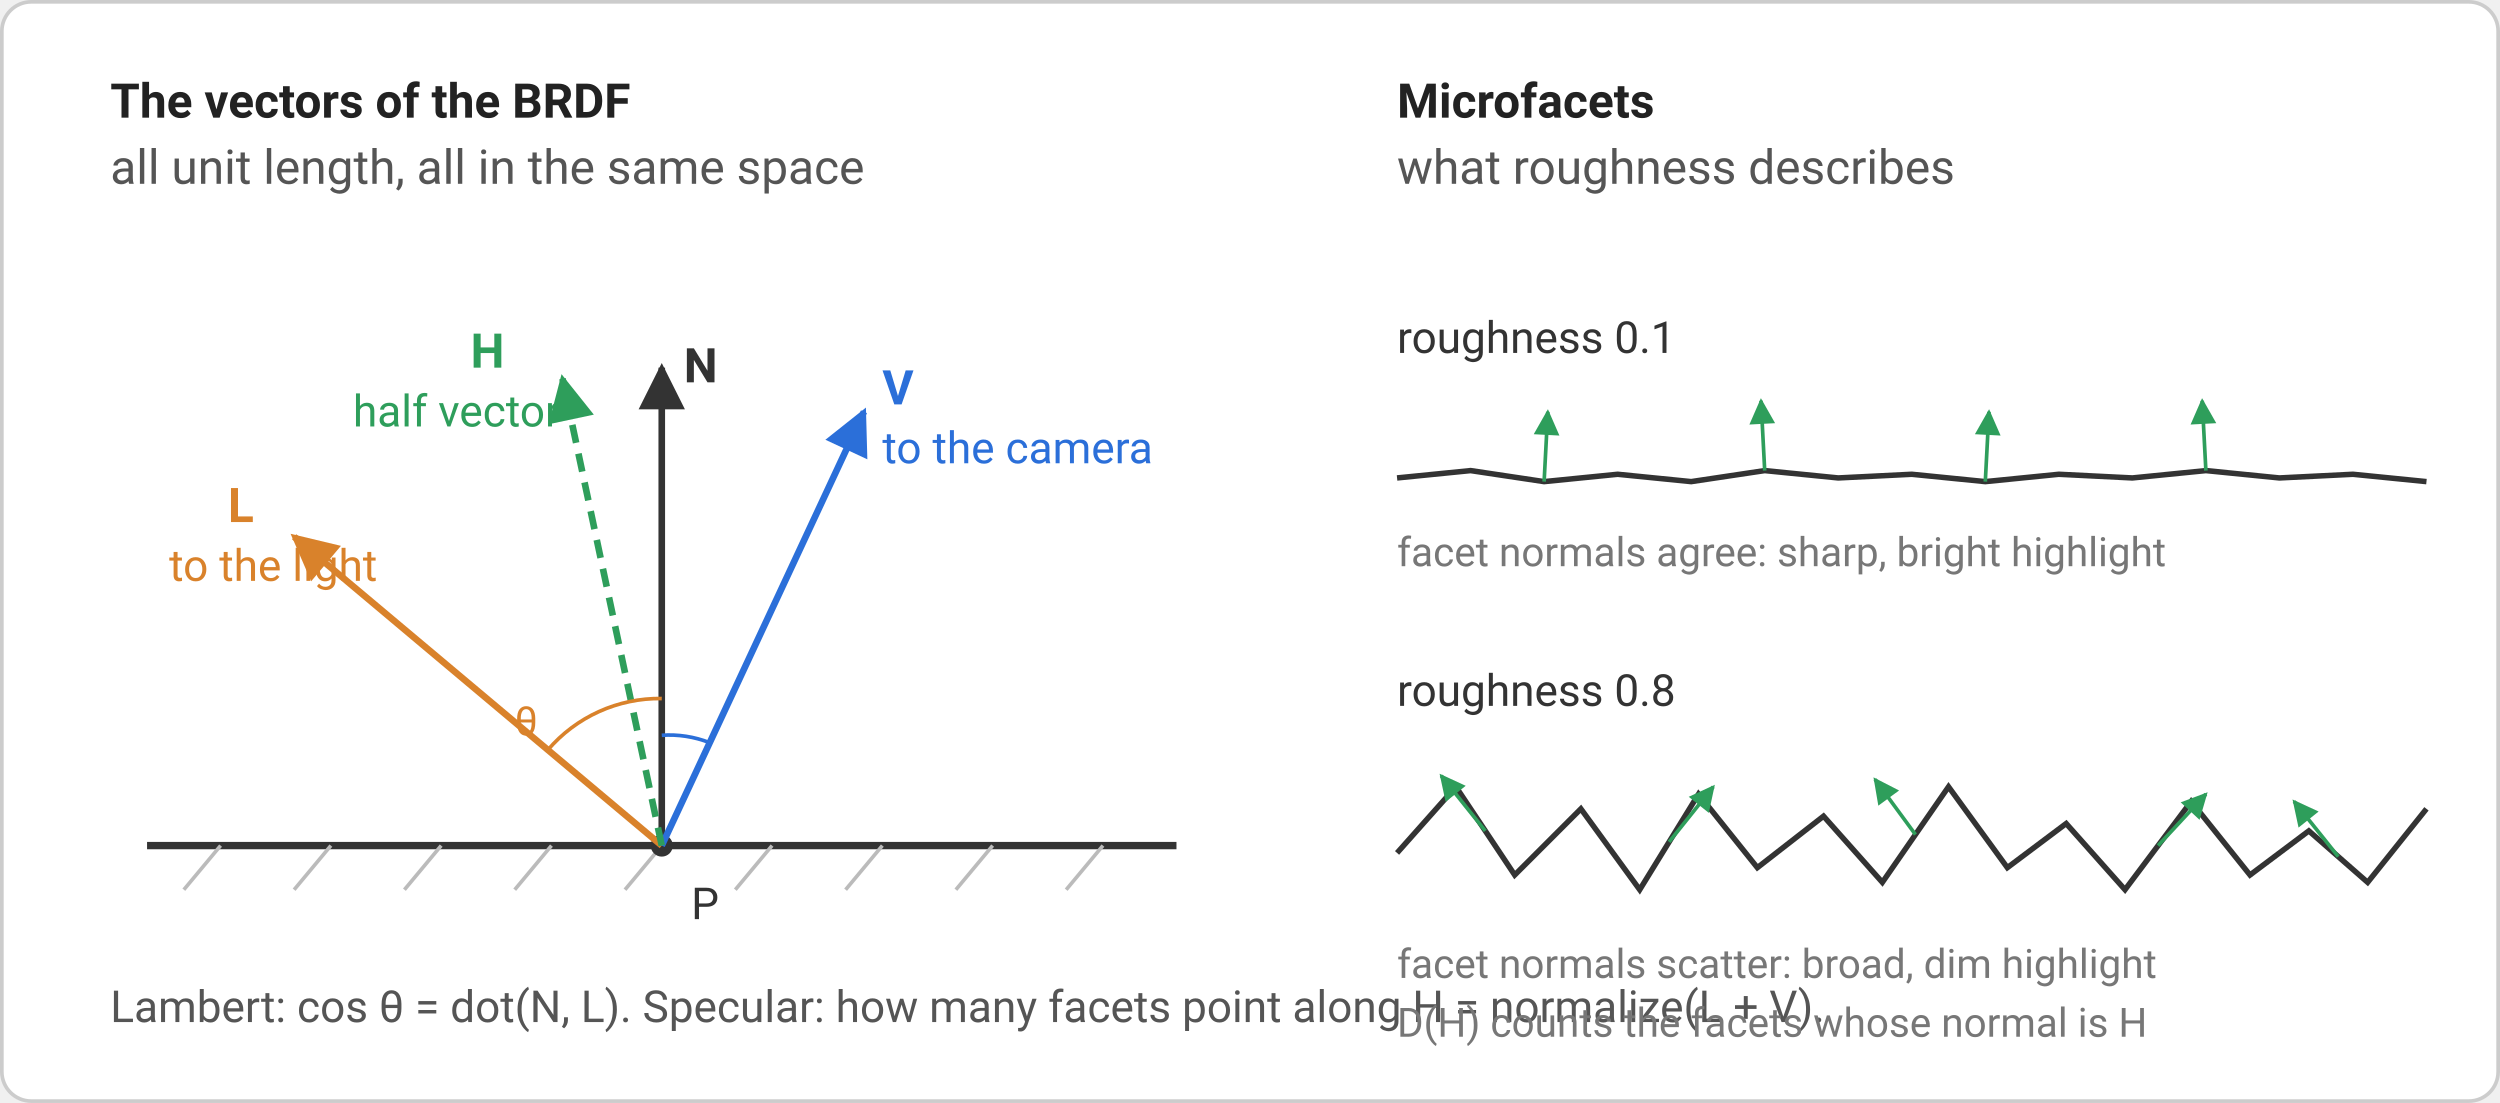
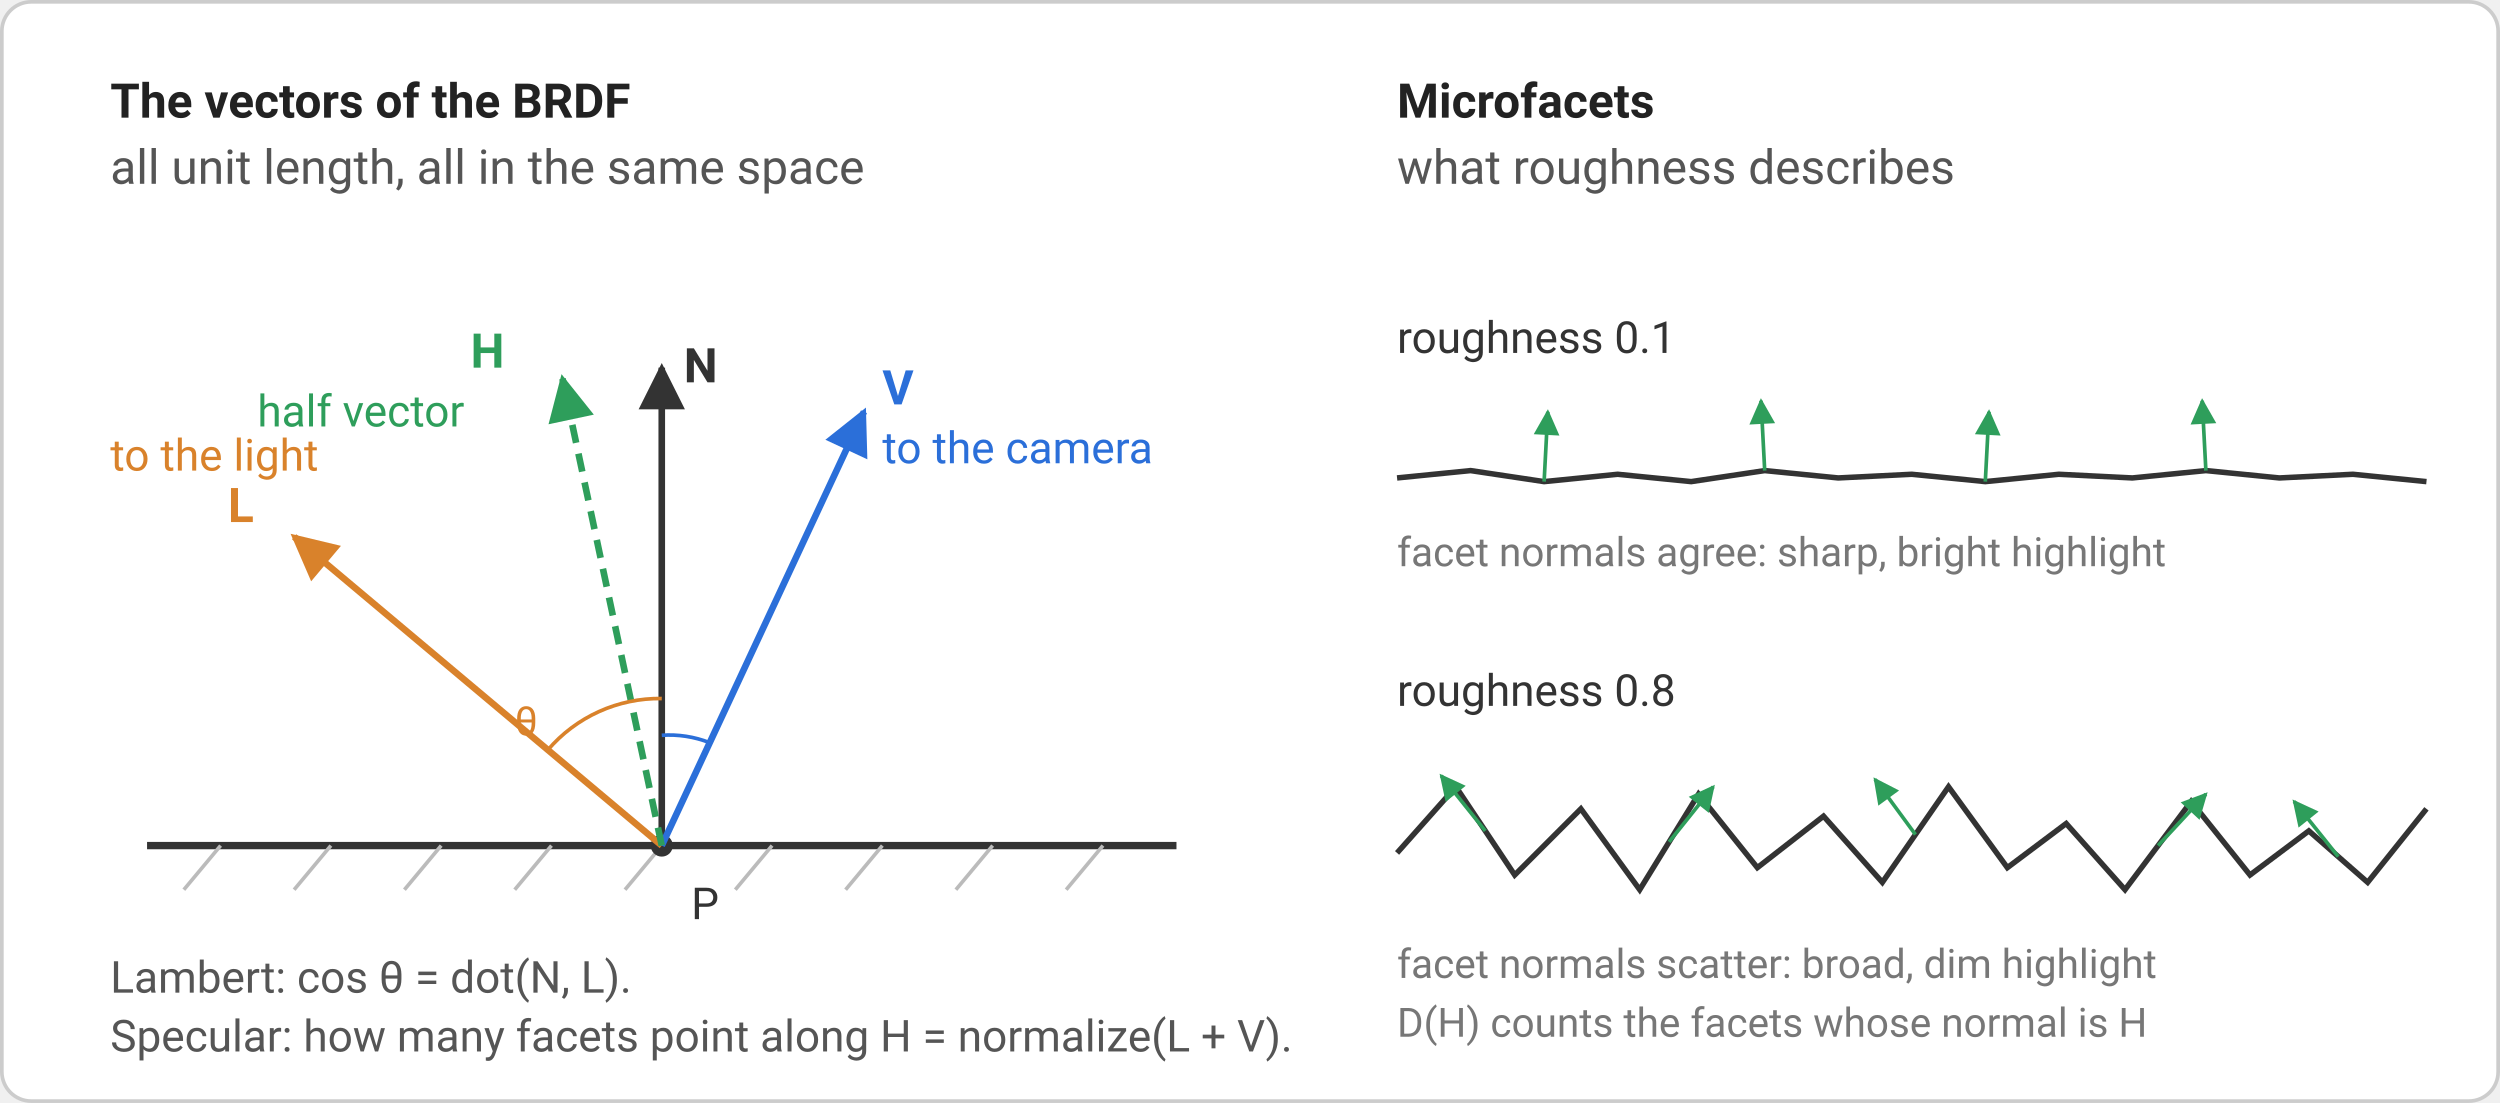
<svg xmlns="http://www.w3.org/2000/svg" width="680" height="300" viewBox="0 0 680 300" font-family="system-ui, -apple-system, 'Segoe UI', Roboto, sans-serif" font-size="13">
  <defs>
    <marker id="arrow" viewBox="0 0 10 10" refX="9" refY="5" markerWidth="7" markerHeight="7" orient="auto-start-reverse">
      <path d="M 0 0 L 10 5 L 0 10 z" fill="#333" />
    </marker>
    <marker id="arrow-orange" viewBox="0 0 10 10" refX="9" refY="5" markerWidth="7" markerHeight="7" orient="auto-start-reverse">
      <path d="M 0 0 L 10 5 L 0 10 z" fill="#d9822b" />
    </marker>
    <marker id="arrow-blue" viewBox="0 0 10 10" refX="9" refY="5" markerWidth="7" markerHeight="7" orient="auto-start-reverse">
      <path d="M 0 0 L 10 5 L 0 10 z" fill="#2b6fd9" />
    </marker>
    <marker id="arrow-green" viewBox="0 0 10 10" refX="9" refY="5" markerWidth="7" markerHeight="7" orient="auto-start-reverse">
      <path d="M 0 0 L 10 5 L 0 10 z" fill="#2e9e5b" />
    </marker>
  </defs>
  <rect x="0.5" y="0.5" width="679" height="299" rx="8" fill="#ffffff" stroke="#cccccc" />
  <text x="30" y="32" font-weight="600" fill="#222">The vectors of the BRDF</text>
  <text x="30" y="50" fill="#555">all unit length, all in the same space</text>
  <line x1="40" y1="230" x2="320" y2="230" stroke="#333" stroke-width="2" />
  <g stroke="#bbb" stroke-width="1">
    <line x1="60" y1="230" x2="50" y2="242" />
    <line x1="90" y1="230" x2="80" y2="242" />
    <line x1="120" y1="230" x2="110" y2="242" />
    <line x1="150" y1="230" x2="140" y2="242" />
    <line x1="180" y1="230" x2="170" y2="242" />
    <line x1="210" y1="230" x2="200" y2="242" />
    <line x1="240" y1="230" x2="230" y2="242" />
    <line x1="270" y1="230" x2="260" y2="242" />
    <line x1="300" y1="230" x2="290" y2="242" />
  </g>
  <circle cx="180" cy="230" r="3" fill="#333" />
  <text x="188" y="250" fill="#333" font-size="12">P</text>
  <line x1="180" y1="230" x2="180" y2="100" stroke="#333" stroke-width="1.8" marker-end="url(#arrow)" />
  <text x="186" y="104" fill="#333" font-weight="600">N</text>
  <line x1="180" y1="230" x2="80" y2="146" stroke="#d9822b" stroke-width="1.8" marker-end="url(#arrow-orange)" />
  <text x="62" y="142" fill="#d9822b" font-weight="600">L</text>
-   <text x="46" y="158" fill="#d9822b" font-size="12">to the light</text>
+   <text x="30" y="128" fill="#d9822b" font-size="12">to the light</text>
  <line x1="180" y1="230" x2="235" y2="112" stroke="#2b6fd9" stroke-width="1.8" marker-end="url(#arrow-blue)" />
  <text x="240" y="110" fill="#2b6fd9" font-weight="600">V</text>
  <text x="240" y="126" fill="#2b6fd9" font-size="12">to the camera</text>
  <line x1="180" y1="230" x2="153" y2="103" stroke="#2e9e5b" stroke-width="1.8" stroke-dasharray="5 3" marker-end="url(#arrow-green)" />
  <text x="128" y="100" fill="#2e9e5b" font-weight="600">H</text>
-   <text x="96" y="116" fill="#2e9e5b" font-size="12">half vector</text>
+   <text x="70" y="116" fill="#2e9e5b" font-size="12">half vector</text>
  <path d="M 180 190 A 40 40 0 0 0 149 204" fill="none" stroke="#d9822b" stroke-width="1" />
  <text x="140" y="200" fill="#d9822b" font-size="11">θ</text>
  <path d="M 180 200 A 30 30 0 0 1 193 202" fill="none" stroke="#2b6fd9" stroke-width="1" />
-   <text x="30" y="278" fill="#555" font-size="12">Lambert: cos θ = dot(N, L).  Specular: how many facets point along H = normalize(L + V).</text>
+   <text x="30" y="270" fill="#555" font-size="12">Lambert: cos θ = dot(N, L).</text>
+   <text x="30" y="286" fill="#555" font-size="12">Specular: how many facets point along H = normalize(L + V).</text>
  <text x="380" y="32" font-weight="600" fill="#222">Microfacets</text>
  <text x="380" y="50" fill="#555">what roughness describes</text>
  <text x="380" y="96" fill="#333" font-size="12">roughness 0.1</text>
  <polyline points="380,130 400,128 420,131 440,129 460,131 480,128 500,130 520,129 540,131 560,129 580,130 600,128 620,130 640,129 660,131" fill="none" stroke="#333" stroke-width="1.5" />
  <g stroke="#2e9e5b" stroke-width="1" marker-end="url(#arrow-green)">
    <line x1="420" y1="131" x2="421" y2="112" />
    <line x1="480" y1="128" x2="479" y2="109" />
    <line x1="540" y1="131" x2="541" y2="112" />
    <line x1="600" y1="128" x2="599" y2="109" />
  </g>
  <text x="380" y="154" fill="#777" font-size="11">facet normals agree: sharp, bright highlight</text>
  <text x="380" y="192" fill="#333" font-size="12">roughness 0.8</text>
  <polyline points="380,232 396,214 412,238 430,220 446,242 462,216 478,236 496,222 512,240 530,214 546,236 562,224 578,242 596,218 612,238 628,226 644,240 660,220" fill="none" stroke="#333" stroke-width="1.5" />
  <g stroke="#2e9e5b" stroke-width="1" marker-end="url(#arrow-green)">
    <line x1="404" y1="226" x2="392" y2="211" />
    <line x1="454" y1="229" x2="466" y2="214" />
    <line x1="521" y1="227" x2="510" y2="212" />
    <line x1="587" y1="230" x2="600" y2="216" />
    <line x1="636" y1="233" x2="624" y2="218" />
  </g>
  <text x="380" y="266" fill="#777" font-size="11">facet normals scatter: broad, dim highlight</text>
  <text x="380" y="282" fill="#777" font-size="11">D(H) counts the facets whose normal is H</text>
</svg>
